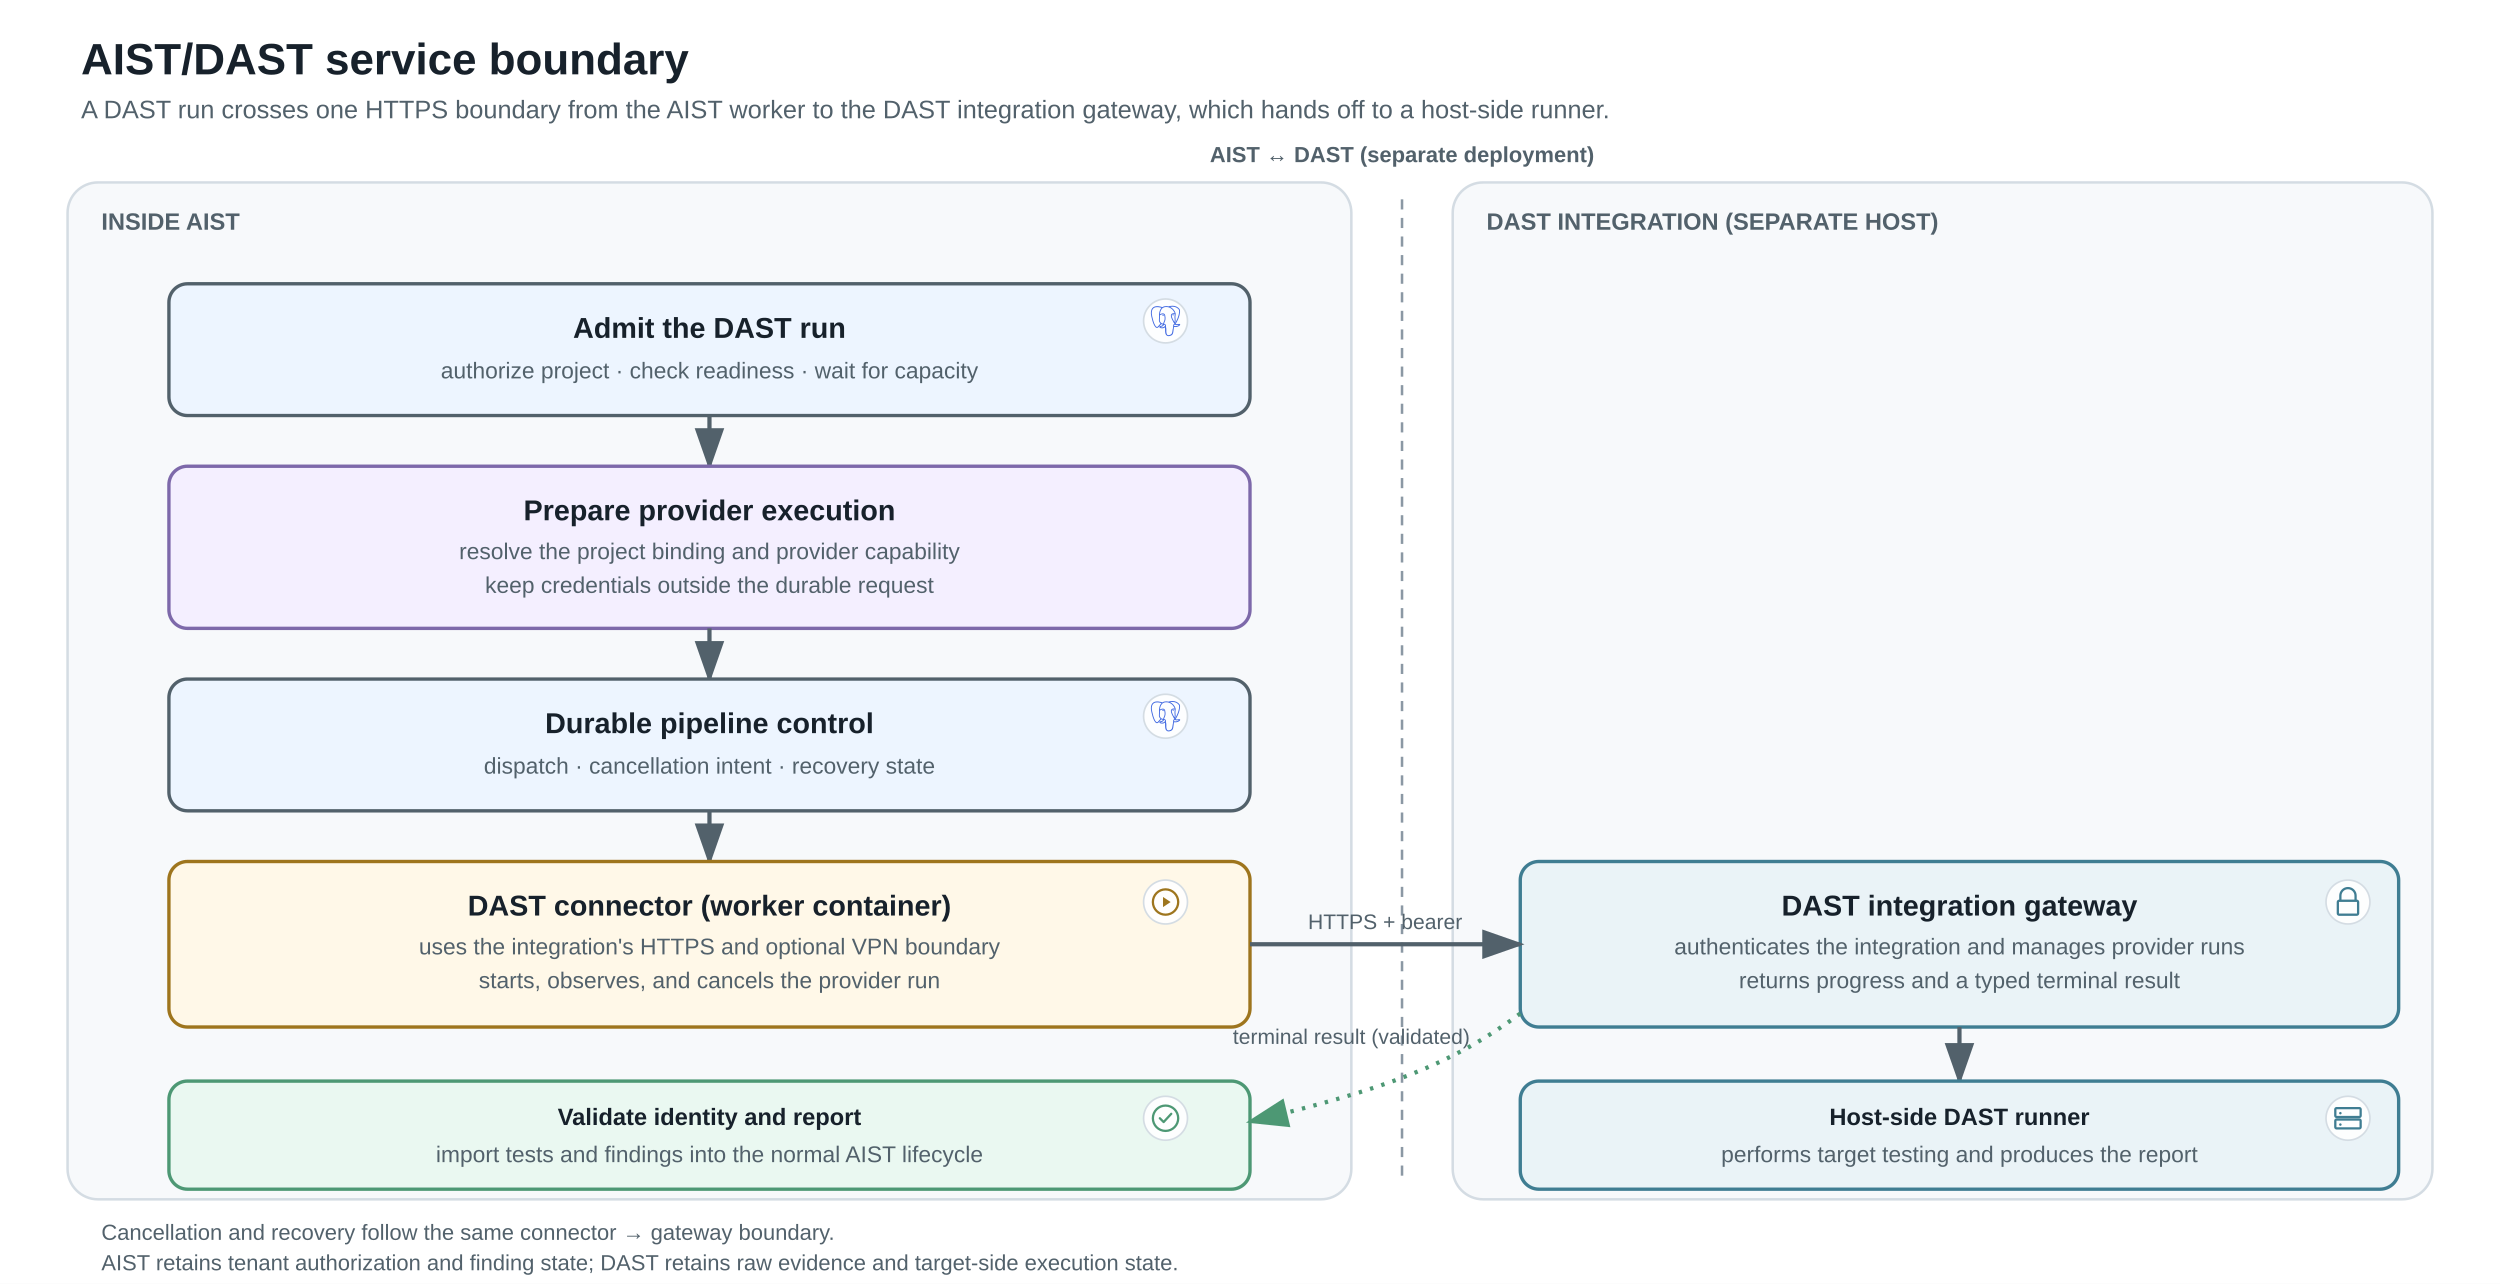
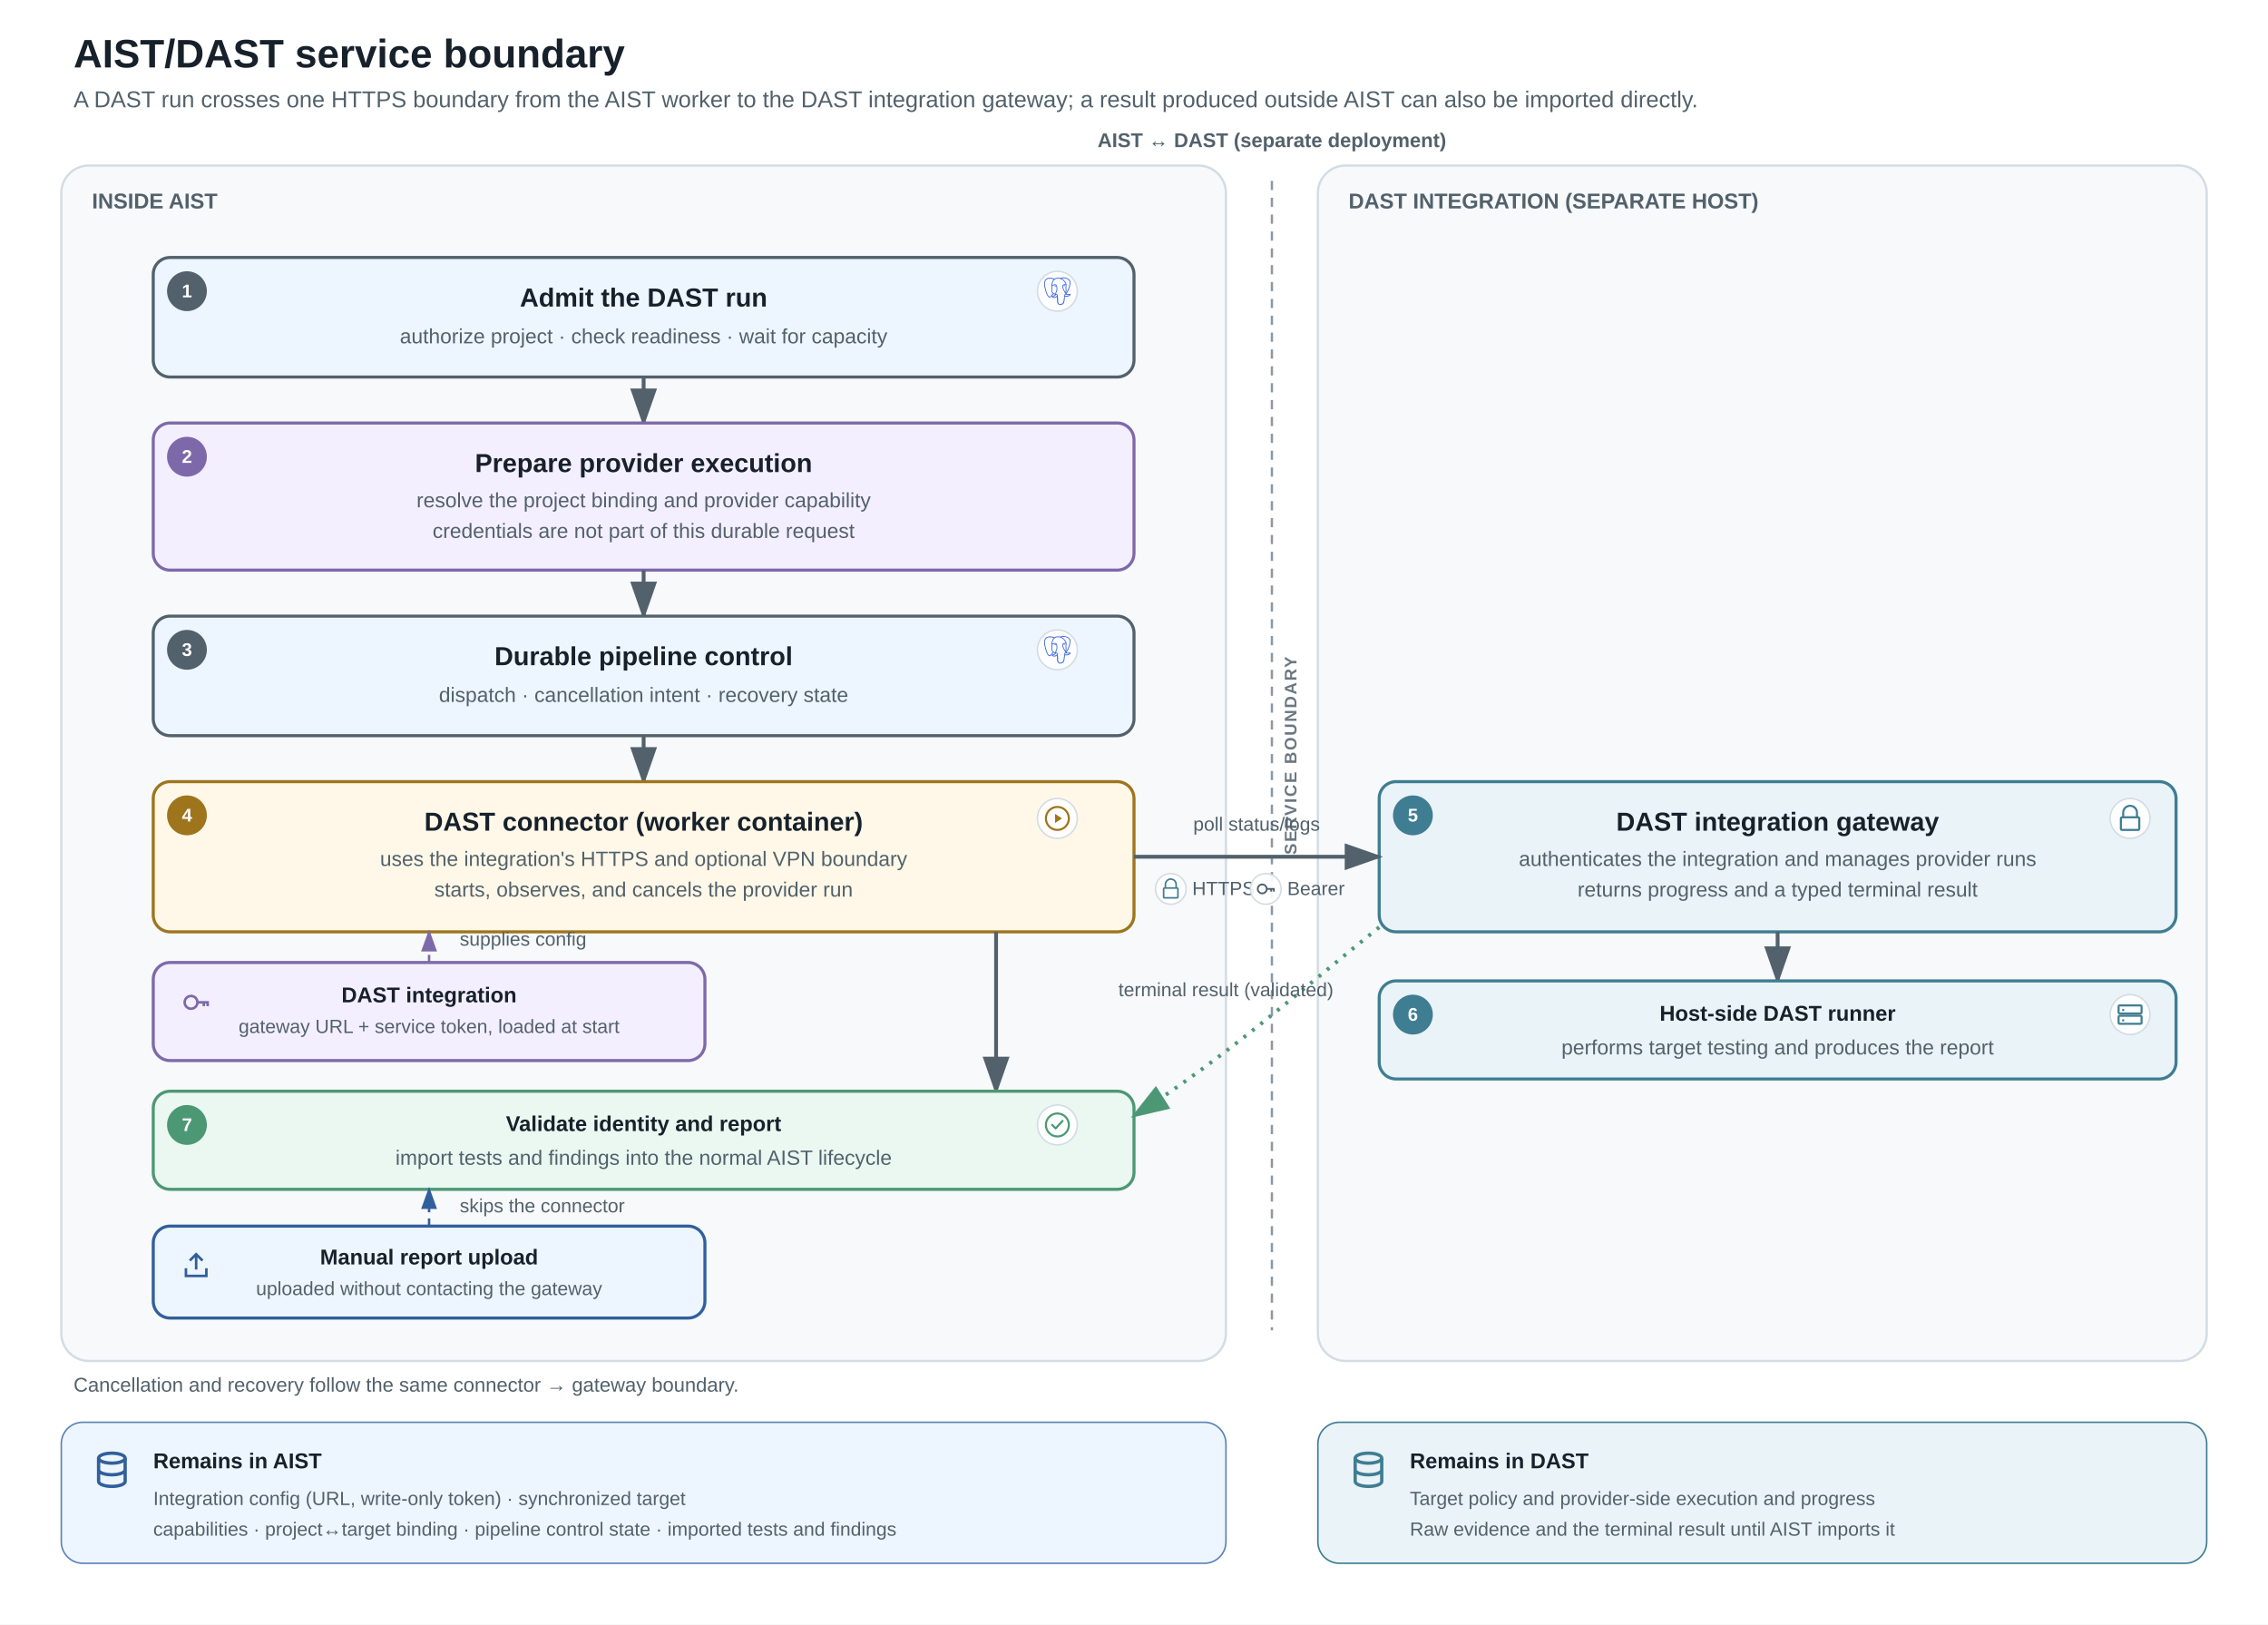
- <svg xmlns="http://www.w3.org/2000/svg" width="1480" height="760" viewBox="0 0 1480 760" role="img" aria-labelledby="title desc">
+ <svg xmlns="http://www.w3.org/2000/svg" width="1480" height="1060" viewBox="0 0 1480 1060" role="img" aria-labelledby="title desc">
  <defs>
    <marker id="arrow" markerWidth="10" markerHeight="7" refX="9" refY="3.5" orient="auto">
      <path d="M0 0L10 3.5 0 7z" fill="#52616b" />
    </marker>
    <marker id="arrow-return" markerWidth="10" markerHeight="7" refX="9" refY="3.5" orient="auto">
      <path d="M0 0L10 3.5 0 7z" fill="#4d9874" />
+     </marker>
+     <marker id="arrow-purple" markerWidth="9" markerHeight="6.5" refX="8" refY="3.25" orient="auto">
+       <path d="M0 0L9 3.25 0 6.5z" fill="#7d69aa" />
+     </marker>
+     <marker id="arrow-blue" markerWidth="9" markerHeight="6.5" refX="8" refY="3.25" orient="auto">
+       <path d="M0 0L9 3.25 0 6.5z" fill="#315f9c" />
    </marker>
    <style>
      .zone{fill:#f7f9fb;stroke:#d4dce3;stroke-width:1.5}
      .box{stroke-width:2}
      .head{font:700 17px Arial;fill:#17212b;text-anchor:middle}
      .body{font:13.5px Arial;fill:#52616b;text-anchor:middle}
      .label{font:700 14px Arial;fill:#52616b}
      .line{stroke:#52616b;stroke-width:2.5;fill:none;marker-end:url(#arrow)}
      .dline{stroke:#8b98a4;stroke-width:1.5;stroke-dasharray:6 5;fill:none}
+       .cfgline{stroke:#7d69aa;stroke-width:1.6;stroke-dasharray:5 4;fill:none;marker-end:url(#arrow-purple)}
+       .manualline{stroke:#315f9c;stroke-width:1.6;stroke-dasharray:5 4;fill:none;marker-end:url(#arrow-blue)}
      .rline{stroke:#4d9874;stroke-width:2.5;stroke-dasharray:2 5;fill:none;marker-end:url(#arrow-return)}
      .edge{font:12.5px Arial;fill:#52616b}
      .chip{fill:#ffffff;fill-opacity:.9;stroke:#d4dce3;stroke-width:1}
      .boundary{font:700 13px Arial;fill:#52616b;text-anchor:middle}
+       .boundary-label{font:700 11px Arial;fill:#6b7883;letter-spacing:1px;text-anchor:middle}
      .foot{font:13px Arial;fill:#52616b}
+       .badge{font:700 12px Arial;fill:#fff;text-anchor:middle}
+       .sub{font:700 14px Arial;fill:#17212b}
+       .small{font:12.5px Arial;fill:#52616b}
    </style>
    <symbol id="ico-postgresql" viewBox="0 0 24 24">
      <path fill="#4169E1" d="M23.559 14.723a.527.527 0 0 0-.056-.119c-.139-.263-.477-.342-1.007-.232-1.653.341-2.293.131-2.526-.019 1.342-2.048 2.445-4.522 3.041-6.83.271-1.051.798-3.524.122-4.732a1.564 1.564 0 0 0-.151-.235C21.693.909 19.801.025 17.51.001c-1.495-.016-2.771.346-3.116.479a9.449 9.449 0 0 0-.516-.082 8.044 8.044 0 0 0-1.311-.128c-1.182-.018-2.204.264-3.05.841-.857-.321-4.789-1.645-7.222.079C.936 2.153.309 3.873.43 6.304c.041.818.507 3.334 1.242 5.744.46 1.506.939 2.702 1.433 3.582.553.994 1.126 1.593 1.714 1.79.447.149 1.133.144 1.858-.728.801-.964 1.59-1.826 1.945-2.207.435.235.906.362 1.39.377a.057.057 0 0 0 0.0.004 11.031 11.031 0 0 0-.247.305c-.339.43-.409.52-1.5.744-.31.064-1.134.234-1.146.811-.003.122.033.231.092.327.227.423.922.61 1.015.633 1.335.334 2.504.092 3.371-.679-.017 2.231.077 4.417.345 5.087.221.553.762 1.905 2.469 1.904.251 0 .526-.029.83-.094 1.782-.382 2.556-1.17 2.855-2.906.15-.871.402-2.875.539-4.101.017-.07.036-.121.057-.136.001-.001.07-.047.427.031a.367.367 0 0 0 .044.007l.254.022.015.001c.847.038 1.911-.143 2.531-.431.644-.299 1.806-1.032 1.595-1.67zM2.371 11.877c-.744-2.436-1.178-4.885-1.212-5.572-.109-2.171.417-3.683 1.562-4.493 1.837-1.299 4.84-.541 6.108-.13-.003.003-.007.006-.01.009-2.024 2.044-1.976 5.536-1.971 5.75-0.0.082.007.199.016.359.035.587.1 1.68-.073 2.918-.161 1.15.194 2.276.973 3.089.081.084.165.163.252.237-.347.371-1.1 1.193-1.903 2.158-.568.682-.96.552-1.089.509-.392-.131-.813-.587-1.238-1.322-.48-.839-.964-2.032-1.415-3.513zm6.007 5.087c-.171-.043-.327-.113-.432-.177.089-.039.237-.09.483-.141 1.283-.264 1.482-.451 1.914-1.0.099-.126.212-.269.367-.443a.355.355 0 0 0 .074-.13c.171-.151.272-.11.437-.042.156.065.308.26.369.475.029.102.062.294-.045.444-.904 1.266-2.222 1.249-3.168 1.013zm2.094-3.988-.052.141c-.133.357-.257.688-.333 1.003-.667-.002-1.317-.287-1.81-.802-.628-.655-.913-1.566-.782-2.5.183-1.308.115-2.447.079-3.059-.005-.086-.009-.161-.012-.22.296-.262 1.666-.996 2.643-.772.446.102.718.406.831.928.585 2.704.077 3.831-.33 4.736-.084.187-.163.363-.231.545zm7.364 4.572c-.017.177-.036.376-.062.596l-.146.438a.355.355 0 0 0-.018.108c-.006.475-.054.649-.115.869-.063.229-.135.489-.179 1.058-.11 1.414-.878 2.227-2.417 2.557-1.516.325-1.784-.497-2.021-1.222a6.582 6.582 0 0 0-.077-.227c-.215-.586-.191-1.412-.157-2.555.017-.561-.025-1.901-.33-2.646.004-.293.011-.591.019-.892a.353.353 0 0 0-.015-.113 1.493 1.493 0 0 0-.044-.208c-.123-.428-.421-.787-.78-.935-.142-.059-.404-.167-.718-.087.067-.276.183-.588.309-.925l.053-.142c.059-.16.134-.326.213-.501.426-.948 1.011-2.245.377-5.177-.237-1.098-1.03-1.634-2.232-1.51-.721.075-1.38.365-1.709.532a5.672 5.672 0 0 0-.196.104c.092-1.106.439-3.174 1.736-4.482a4.031 4.031 0 0 1 .303-.276.353.353 0 0 0 .145-.064c.752-.571 1.694-.851 2.802-.833.409.007.802.034 1.174.081 1.939.354 3.244 1.447 4.036 2.383.814.962 1.255 1.931 1.431 2.454-1.323-.135-2.223.127-2.68.779-.993 1.419.543 4.173 1.281 5.496.135.243.252.452.289.541.24.583.551.971.779 1.255.07.087.137.171.189.245-.401.116-1.121.383-1.055 1.717-.012.156-.042.447-.083.815-.046.208-.07.46-.099.766zm.89-1.621c-.041-.832.269-.918.597-1.01a2.857 2.857 0 0 0 .135-.041 1.202 1.202 0 0 0 .134.103c.57.377 1.582.421 3.007.134-.202.177-.519.399-.953.601-.41.19-1.096.333-1.747.364-.72.034-1.086-.081-1.172-.151zm.57-9.271c-.006.351-.054.669-.105 1.002-.055.358-.112.727-.126 1.176-.014.437.04.891.093 1.33.107.887.216 1.8-.207 2.701a3.527 3.527 0 0 1-.188-.386c-.053-.128-.167-.333-.325-.616-.616-1.104-2.057-3.69-1.319-4.745.38-.543 1.341-.566 2.178-.463zm.228 7.014a12.376 12.376 0 0 0-.085-.107l-.035-.044c.726-1.2.584-2.386.458-3.438-.052-.432-.101-.84-.088-1.223.013-.406.067-.754.118-1.091.064-.415.129-.844.111-1.351.013-.053.019-.116.012-.19-.046-.485-.6-1.938-1.729-3.253-.608-.707-1.49-1.497-2.689-2.039.525-.107 1.233-.203 2.024-.186 2.051.046 3.675.814 4.824 2.282a.908.908 0 0 1 .067.1c.723 1.356-.276 6.275-2.987 10.54zm-8.817-6.116c-.025.179-.309.422-.621.422a.582.582 0 0 1-.081-.006c-.187-.026-.377-.144-.506-.316-.046-.06-.12-.178-.105-.284.005-.04.026-.099.092-.149.118-.089.352-.123.61-.087.316.044.643.194.611.419zm7.931-.411c.011.079-.049.201-.153.31-.068.072-.212.196-.408.223a.546.546 0 0 1-.075.005c-.293 0-.541-.234-.561-.372-.024-.176.264-.311.561-.352.297-.041.611.009.636.185z" />
-     </symbol>
-     <symbol id="ico-docker" viewBox="0 0 24 24">
-       <path fill="#2496ED" d="M13.983 11.078h2.119a.186.186 0 00.186-.185V9.006a.186.186 0 00-.186-.186h-2.119a.185.185 0 00-.185.185v1.888c0 .102.083.185.185.185m-2.954-5.43h2.118a.186.186 0 00.186-.186V3.574a.186.186 0 00-.186-.185h-2.118a.185.185 0 00-.185.185v1.888c0 .102.082.185.185.185m0 2.716h2.118a.187.187 0 00.186-.186V6.29a.186.186 0 00-.186-.185h-2.118a.185.185 0 00-.185.185v1.887c0 .102.082.185.185.186m-2.93 0h2.12a.186.186 0 00.184-.186V6.29a.185.185 0 00-.185-.185H8.1a.185.185 0 00-.185.185v1.887c0 .102.083.185.185.186m-2.964 0h2.119a.186.186 0 00.185-.186V6.29a.185.185 0 00-.185-.185H5.136a.186.186 0 00-.186.185v1.887c0 .102.084.185.186.186m5.893 2.715h2.118a.186.186 0 00.186-.185V9.006a.186.186 0 00-.186-.186h-2.118a.185.185 0 00-.185.185v1.888c0 .102.082.185.185.185m-2.93 0h2.12a.185.185 0 00.184-.185V9.006a.185.185 0 00-.184-.186h-2.12a.185.185 0 00-.184.185v1.888c0 .102.083.185.185.185m-2.964 0h2.119a.185.185 0 00.185-.185V9.006a.185.185 0 00-.184-.186h-2.12a.186.186 0 00-.186.186v1.887c0 .102.084.185.186.185m-2.92 0h2.12a.185.185 0 00.184-.185V9.006a.185.185 0 00-.184-.186h-2.12a.185.185 0 00-.184.185v1.888c0 .102.082.185.185.185M23.763 9.89c-.065-.051-.672-.51-1.954-.51-.338.001-.676.03-1.01.087-.248-1.7-1.653-2.53-1.716-2.566l-.344-.199-.226.327c-.284.438-.49.922-.612 1.43-.23.97-.09 1.882.403 2.661-.595.332-1.55.413-1.744.42H.751a.751.751 0 00-.75.748 11.376 11.376 0 00.692 4.062c.545 1.428 1.355 2.48 2.41 3.124 1.18.723 3.1 1.137 5.275 1.137.983.003 1.963-.086 2.93-.266a12.248 12.248 0 003.823-1.389c.98-.567 1.86-1.288 2.61-2.136 1.252-1.418 1.998-2.997 2.553-4.4h.221c1.372 0 2.215-.549 2.68-1.009.309-.293.55-.65.707-1.046l.098-.288Z" />
    </symbol>
    <symbol id="ico-lock" viewBox="0 0 24 24">
      <path fill="none" stroke="#3f7d92" stroke-width="1.8" stroke-linecap="round" stroke-linejoin="round" d="M6 11V7a6 6 0 0 1 12 0v4M5 11h14a1 1 0 0 1 1 1v9a1 1 0 0 1-1 1H5a1 1 0 0 1-1-1v-9a1 1 0 0 1 1-1z" />
    </symbol>
    <symbol id="ico-server" viewBox="0 0 24 24">
      <path fill="none" stroke="#3f7d92" stroke-width="1.8" stroke-linecap="round" stroke-linejoin="round" d="M3 4h18a1 1 0 0 1 1 1v5a1 1 0 0 1-1 1H3a1 1 0 0 1-1-1V5a1 1 0 0 1 1-1zm0 9h18a1 1 0 0 1 1 1v5a1 1 0 0 1-1 1H3a1 1 0 0 1-1-1v-5a1 1 0 0 1 1-1z" />
      <circle cx="6" cy="8" r="1" fill="#3f7d92" stroke="none" />
      <circle cx="6" cy="17" r="1" fill="#3f7d92" stroke="none" />
    </symbol>
    <symbol id="ico-play" viewBox="0 0 24 24">
      <path fill="none" stroke="#9e751d" stroke-width="1.8" stroke-linecap="round" stroke-linejoin="round" d="M12 22a10 10 0 1 0 0-20 10 10 0 0 0 0 20z" />
      <path fill="#9e751d" stroke="none" d="M10 8l6 4-6 4z" />
    </symbol>
    <symbol id="ico-check-circle" viewBox="0 0 24 24">
      <path fill="none" stroke="#4d9874" stroke-width="1.8" stroke-linecap="round" stroke-linejoin="round" d="M12 22a10 10 0 1 0 0-20 10 10 0 0 0 0 20zM7.5 12l3 3 6-6.5" />
    </symbol>
+     <symbol id="ico-key" viewBox="0 0 24 24">
+       <circle cx="8" cy="12" r="5" fill="none" stroke="currentColor" stroke-width="2" />
+       <path d="M13 12h9M18 12v3M21 12v3" stroke="currentColor" stroke-width="2" fill="none" />
+     </symbol>
+     <symbol id="ico-database" viewBox="0 0 24 24">
+       <ellipse cx="12" cy="5" rx="8" ry="3" fill="none" stroke="currentColor" stroke-width="2" />
+       <path d="M4 5v7c0 1.7 3.6 3 8 3s8-1.3 8-3V5M4 12v7c0 1.7 3.6 3 8 3s8-1.3 8-3v-7" fill="none" stroke="currentColor" stroke-width="2" />
+     </symbol>
+     <symbol id="ico-upload" viewBox="0 0 24 24">
+       <path d="M12 16V4M7 9l5-5 5 5M4 15v6h16v-6" fill="none" stroke="currentColor" stroke-width="2" />
+     </symbol>
  </defs>
-   <rect width="1480" height="760" fill="#fff" />
+   <rect width="1480" height="1060" fill="#fff" />
  <text x="48" y="44" font-family="Arial" font-size="26" font-weight="700" fill="#17212b">AIST/DAST service boundary</text>
-   <text x="48" y="70" font-family="Arial" font-size="15" fill="#52616b">A DAST run crosses one HTTPS boundary from the AIST worker to the DAST integration gateway, which hands off to a host-side runner.</text>
+   <text x="48" y="70" font-family="Arial" font-size="15" fill="#52616b">A DAST run crosses one HTTPS boundary from the AIST worker to the DAST integration gateway; a result produced outside AIST can also be imported directly.</text>
  <text class="boundary" x="830" y="96">AIST ↔ DAST (separate deployment)</text>
-   <rect class="zone" x="40" y="108" width="760" height="602" rx="18" />
+   <rect class="zone" x="40" y="108" width="760" height="780" rx="18" />
  <text class="label" x="60" y="136">INSIDE AIST</text>
-   <rect class="zone" x="860" y="108" width="580" height="602" rx="18" />
+   <rect class="zone" x="860" y="108" width="580" height="780" rx="18" />
  <text class="label" x="880" y="136">DAST INTEGRATION (SEPARATE HOST)</text>
-   <path class="dline" d="M830 118V700" />
+   <path class="dline" d="M830 118V868" />
+   <text class="boundary-label" x="846" y="493" transform="rotate(-90 846 493)">SERVICE BOUNDARY</text>
  <rect class="box" x="100" y="168" width="640" height="78" rx="11" fill="#edf5ff" stroke="#52616b" />
+   <circle cx="122" cy="190" r="13" fill="#52616b" />
+   <text class="badge" x="122" y="194">1</text>
  <text class="head" x="420" y="200">Admit the DAST run</text>
  <text class="body" x="420" y="224">authorize project · check readiness · wait for capacity</text>
  <circle cx="690" cy="190" r="13" class="chip" />
  <use href="#ico-postgresql" x="681" y="181" width="18" height="18" />
  <path class="line" d="M420 246V276" />
  <rect class="box" x="100" y="276" width="640" height="96" rx="11" fill="#f4efff" stroke="#7d69aa" />
+   <circle cx="122" cy="298" r="13" fill="#7d69aa" />
+   <text class="badge" x="122" y="302">2</text>
  <text class="head" x="420" y="308">Prepare provider execution</text>
  <text class="body" x="420" y="331">resolve the project binding and provider capability</text>
-   <text class="body" x="420" y="351">keep credentials outside the durable request</text>
+   <text class="body" x="420" y="351">credentials are not part of this durable request</text>
  <path class="line" d="M420 372V402" />
  <rect class="box" x="100" y="402" width="640" height="78" rx="11" fill="#edf5ff" stroke="#52616b" />
+   <circle cx="122" cy="424" r="13" fill="#52616b" />
+   <text class="badge" x="122" y="428">3</text>
  <text class="head" x="420" y="434">Durable pipeline control</text>
  <text class="body" x="420" y="458">dispatch · cancellation intent · recovery state</text>
  <circle cx="690" cy="424" r="13" class="chip" />
  <use href="#ico-postgresql" x="681" y="415" width="18" height="18" />
  <path class="line" d="M420 480V510" />
  <rect class="box" x="100" y="510" width="640" height="98" rx="11" fill="#fff8e8" stroke="#9e751d" />
+   <circle cx="122" cy="532" r="13" fill="#9e751d" />
+   <text class="badge" x="122" y="536">4</text>
  <text class="head" x="420" y="542">DAST connector (worker container)</text>
  <text class="body" x="420" y="565">uses the integration's HTTPS and optional VPN boundary</text>
  <text class="body" x="420" y="585">starts, observes, and cancels the provider run</text>
  <circle cx="690" cy="534" r="13" class="chip" />
  <use href="#ico-play" x="681" y="525" width="18" height="18" />
-   <rect class="box" x="100" y="640" width="640" height="64" rx="11" fill="#eaf8f1" stroke="#4d9874" />
-   <text class="body" x="420" y="666" style="font:700 14px Arial;fill:#17212b">Validate identity and report</text>
-   <text class="body" x="420" y="688">import tests and findings into the normal AIST lifecycle</text>
-   <circle cx="690" cy="662" r="13" class="chip" />
-   <use href="#ico-check-circle" x="681" y="653" width="18" height="18" />
+   <rect class="box" x="100" y="628" width="360" height="64" rx="11" fill="#f4efff" stroke="#7d69aa" />
+   <g color="#7d69aa">
+     <use href="#ico-key" x="118" y="644" width="20" height="20" />
+   </g>
+   <text class="sub" x="280" y="654" text-anchor="middle">DAST integration</text>
+   <text class="small" x="280" y="674" text-anchor="middle">gateway URL + service token, loaded at start</text>
+   <path class="cfgline" d="M280 628L280 608" />
+   <text class="edge" x="300" y="617">supplies config</text>
+   <path class="line" d="M650 608V712" />
+   <rect class="box" x="100" y="712" width="640" height="64" rx="11" fill="#eaf8f1" stroke="#4d9874" />
+   <circle cx="122" cy="734" r="13" fill="#4d9874" />
+   <text class="badge" x="122" y="738">7</text>
+   <text class="body" x="420" y="738" style="font:700 14px Arial;fill:#17212b">Validate identity and report</text>
+   <text class="body" x="420" y="760">import tests and findings into the normal AIST lifecycle</text>
+   <circle cx="690" cy="734" r="13" class="chip" />
+   <use href="#ico-check-circle" x="681" y="725" width="18" height="18" />
+   <rect class="box" x="100" y="800" width="360" height="60" rx="11" fill="#edf5ff" stroke="#315f9c" />
+   <g color="#315f9c">
+     <use href="#ico-upload" x="118" y="815" width="20" height="20" />
+   </g>
+   <text class="sub" x="280" y="825" text-anchor="middle">Manual report upload</text>
+   <text class="small" x="280" y="845" text-anchor="middle">uploaded without contacting the gateway</text>
+   <path class="manualline" d="M280 800L280 776" />
+   <text class="edge" x="300" y="791">skips the connector</text>
  <rect class="box" x="900" y="510" width="520" height="98" rx="11" fill="#eaf3f7" stroke="#3f7d92" />
+   <circle cx="922" cy="532" r="13" fill="#3f7d92" />
+   <text class="badge" x="922" y="536">5</text>
  <text class="head" x="1160" y="542">DAST integration gateway</text>
  <text class="body" x="1160" y="565">authenticates the integration and manages provider runs</text>
  <text class="body" x="1160" y="585">returns progress and a typed terminal result</text>
  <circle cx="1390" cy="534" r="13" class="chip" />
  <use href="#ico-lock" x="1381" y="525" width="18" height="18" />
  <path class="line" d="M1160 608V640" />
  <rect class="box" x="900" y="640" width="520" height="64" rx="11" fill="#eaf3f7" stroke="#3f7d92" />
+   <circle cx="922" cy="662" r="13" fill="#3f7d92" />
+   <text class="badge" x="922" y="666">6</text>
  <text class="body" x="1160" y="666" style="font:700 14px Arial;fill:#17212b">Host-side DAST runner</text>
  <text class="body" x="1160" y="688">performs target testing and produces the report</text>
  <circle cx="1390" cy="662" r="13" class="chip" />
  <use href="#ico-server" x="1381" y="653" width="18" height="18" />
  <path class="line" d="M740 559H900" />
-   <text class="edge" x="820" y="550" text-anchor="middle">HTTPS + bearer</text>
-   <path class="rline" d="M900 600C860 630 820 645 740 664" />
-   <text class="edge" x="800" y="618" text-anchor="middle" fill="#4d9874">terminal result (validated)</text>
-   <text class="foot" x="60" y="734">Cancellation and recovery follow the same connector → gateway boundary.</text>
-   <text class="foot" x="60" y="752">AIST retains tenant authorization and finding state; DAST retains raw evidence and target-side execution state.</text>
+   <text class="edge" x="820" y="542" text-anchor="middle">poll status/logs</text>
+   <circle cx="764" cy="580" r="10" class="chip" />
+   <use href="#ico-lock" x="757" y="573" width="14" height="14" />
+   <text class="edge" x="778" y="584">HTTPS</text>
+   <circle cx="826" cy="580" r="10" class="chip" />
+   <g color="#52616b">
+     <use href="#ico-key" x="819" y="573" width="14" height="14" />
+   </g>
+   <text class="edge" x="840" y="584">Bearer</text>
+   <path class="rline" d="M900 605C850 645 800 690 740 728" />
+   <text class="edge" x="800" y="650" text-anchor="middle" fill="#4d9874">terminal result (validated)</text>
+   <text class="foot" x="48" y="908">Cancellation and recovery follow the same connector → gateway boundary.</text>
+   <rect x="40" y="928" width="760" height="92" rx="14" fill="#edf5ff" stroke="#5c83b6" />
+   <g color="#315f9c">
+     <use href="#ico-database" x="60" y="946" width="26" height="26" />
+   </g>
+   <text class="sub" x="100" y="958">Remains in AIST</text>
+   <text class="small" x="100" y="982">Integration config (URL, write-only token) · synchronized target</text>
+   <text class="small" x="100" y="1002">capabilities · project↔target binding · pipeline control state · imported tests and findings</text>
+   <rect x="860" y="928" width="580" height="92" rx="14" fill="#eaf3f7" stroke="#3f7d92" />
+   <g color="#3f7d92">
+     <use href="#ico-database" x="880" y="946" width="26" height="26" />
+   </g>
+   <text class="sub" x="920" y="958">Remains in DAST</text>
+   <text class="small" x="920" y="982">Target policy and provider-side execution and progress</text>
+   <text class="small" x="920" y="1002">Raw evidence and the terminal result until AIST imports it</text>
</svg>
